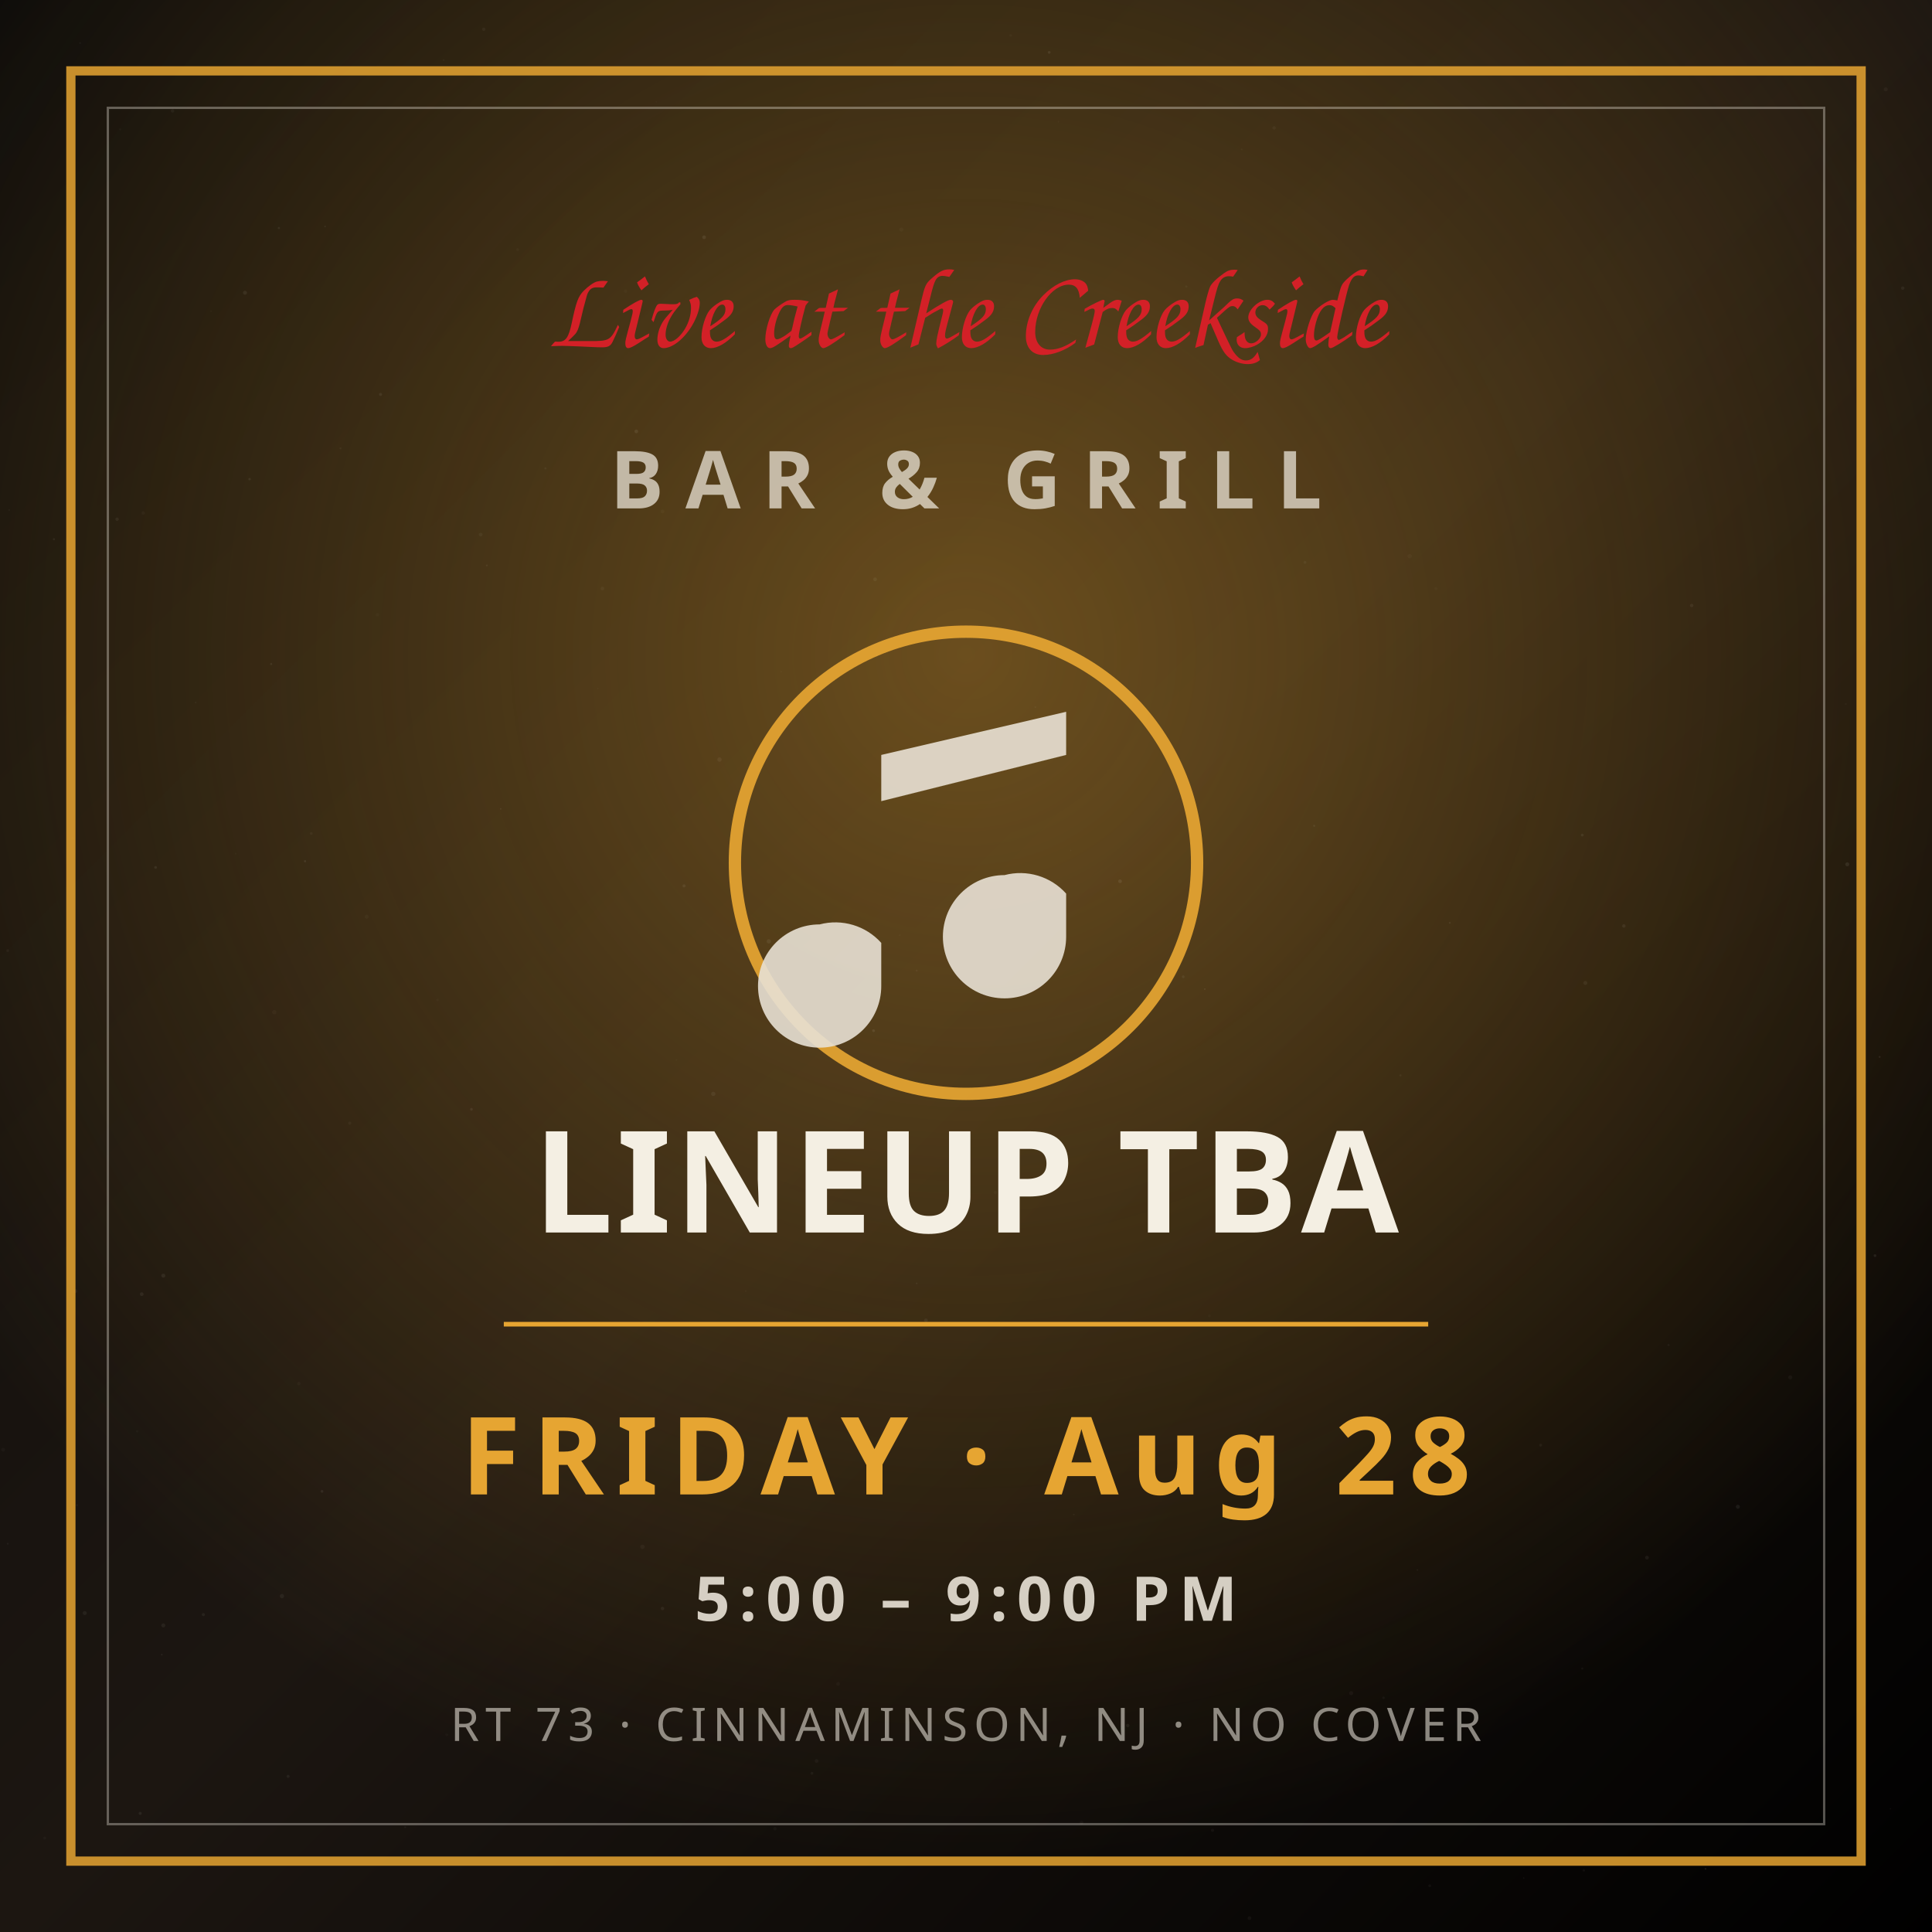
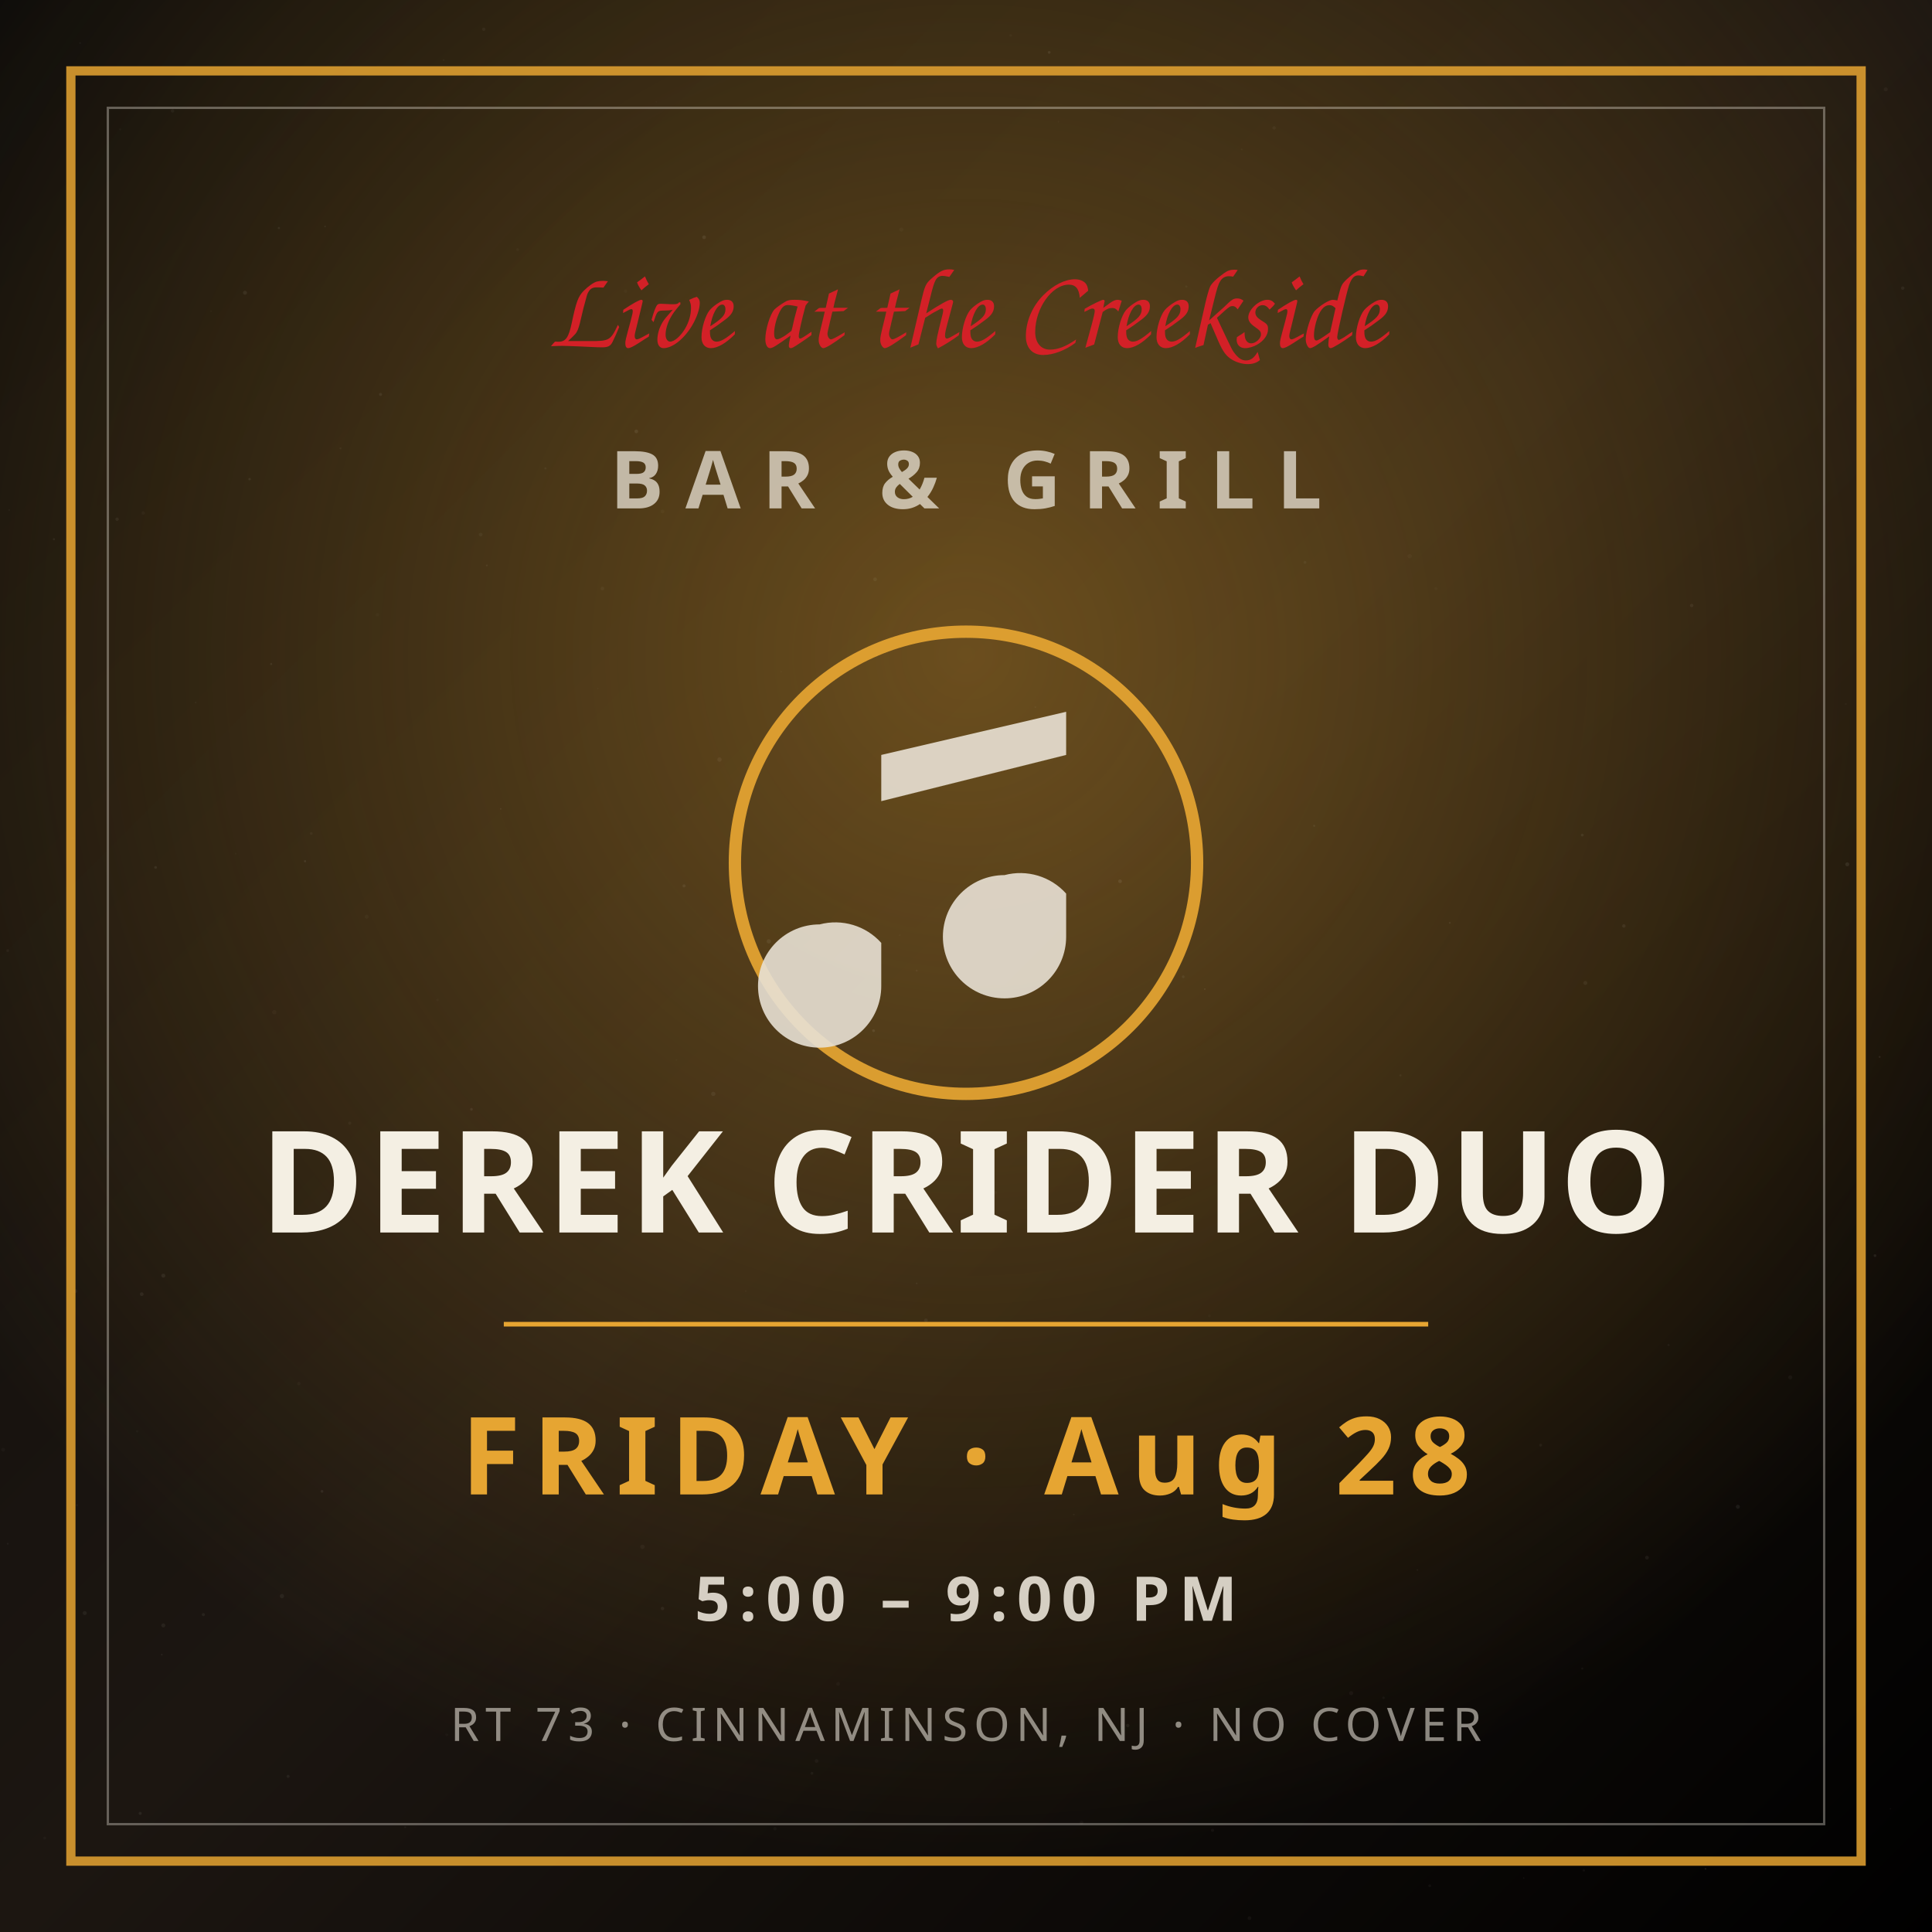
- <svg xmlns="http://www.w3.org/2000/svg" viewBox="0 0 1254 1254" role="img" aria-label="Lineup TBA live at the Creekside">
+ <svg xmlns="http://www.w3.org/2000/svg" viewBox="0 0 1254 1254" role="img" aria-label="Derek Crider Duo live at the Creekside">
  <defs>
    <linearGradient id="bg1" x1="0" y1="0" x2="1" y2="1">
      <stop offset="0" stop-color="#0C0B0A" />
      <stop offset="0.5" stop-color="#1C1611" />
      <stop offset="1" stop-color="#000" />
    </linearGradient>
    <radialGradient id="gl1" cx="50%" cy="34%" r="62%">
      <stop offset="0" stop-color="#E6A532" stop-opacity="0.40" />
      <stop offset="1" stop-color="#E6A532" stop-opacity="0" />
    </radialGradient>
  </defs>
  <rect width="1254" height="1254" fill="url(#bg1)" />
  <rect width="1254" height="1254" fill="url(#gl1)" />
  <circle cx="406" cy="189" r="1.1" fill="#F4EFE3" opacity="0.02" />
  <circle cx="672" cy="459" r="0.5" fill="#F4EFE3" opacity="0.05" />
  <circle cx="47" cy="544" r="0.5" fill="#F4EFE3" opacity="0.03" />
  <circle cx="532" cy="1037" r="0.5" fill="#F4EFE3" opacity="0.03" />
  <circle cx="787" cy="1188" r="1.0" fill="#F4EFE3" opacity="0.04" />
  <circle cx="1224" cy="58" r="1.3" fill="#F4EFE3" opacity="0.04" />
  <circle cx="181" cy="148" r="0.7" fill="#F4EFE3" opacity="0.07" />
  <circle cx="227" cy="729" r="1.0" fill="#F4EFE3" opacity="0.04" />
  <circle cx="687" cy="79" r="0.5" fill="#F4EFE3" opacity="0.03" />
  <circle cx="853" cy="536" r="0.7" fill="#F4EFE3" opacity="0.06" />
  <circle cx="568" cy="376" r="1.2" fill="#F4EFE3" opacity="0.06" />
  <circle cx="306" cy="720" r="0.9" fill="#F4EFE3" opacity="0.07" />
  <circle cx="915" cy="361" r="1.4" fill="#F4EFE3" opacity="0.03" />
  <circle cx="524" cy="949" r="0.6" fill="#F4EFE3" opacity="0.05" />
  <circle cx="49" cy="838" r="1.2" fill="#F4EFE3" opacity="0.05" />
  <circle cx="1098" cy="393" r="1.1" fill="#F4EFE3" opacity="0.06" />
  <circle cx="727" cy="572" r="1.2" fill="#F4EFE3" opacity="0.08" />
  <circle cx="595" cy="833" r="0.5" fill="#F4EFE3" opacity="0.06" />
  <circle cx="811" cy="1245" r="1.2" fill="#F4EFE3" opacity="0.04" />
  <circle cx="484" cy="838" r="0.4" fill="#F4EFE3" opacity="0.05" />
  <circle cx="211" cy="147" r="0.5" fill="#F4EFE3" opacity="0.07" />
  <circle cx="162" cy="311" r="0.8" fill="#F4EFE3" opacity="0.07" />
  <circle cx="101" cy="563" r="0.9" fill="#F4EFE3" opacity="0.07" />
  <circle cx="1027" cy="1083" r="0.7" fill="#F4EFE3" opacity="0.04" />
  <circle cx="450" cy="1109" r="1.4" fill="#F4EFE3" opacity="0.03" />
  <circle cx="221" cy="291" r="0.6" fill="#F4EFE3" opacity="0.05" />
  <circle cx="739" cy="329" r="0.4" fill="#F4EFE3" opacity="0.05" />
  <circle cx="463" cy="710" r="1.4" fill="#F4EFE3" opacity="0.06" />
  <circle cx="646" cy="774" r="1.1" fill="#F4EFE3" opacity="0.02" />
  <circle cx="1128" cy="978" r="1.3" fill="#F4EFE3" opacity="0.07" />
  <circle cx="492" cy="500" r="0.5" fill="#F4EFE3" opacity="0.06" />
  <circle cx="78" cy="84" r="0.6" fill="#F4EFE3" opacity="0.03" />
  <circle cx="426" cy="66" r="0.4" fill="#F4EFE3" opacity="0.03" />
  <circle cx="127" cy="456" r="0.4" fill="#F4EFE3" opacity="0.07" />
  <circle cx="770" cy="186" r="0.7" fill="#F4EFE3" opacity="0.04" />
  <circle cx="457" cy="154" r="1.2" fill="#F4EFE3" opacity="0.08" />
  <circle cx="584" cy="607" r="0.5" fill="#F4EFE3" opacity="0.03" />
  <circle cx="430" cy="332" r="1.2" fill="#F4EFE3" opacity="0.03" />
  <circle cx="29" cy="1193" r="0.9" fill="#F4EFE3" opacity="0.03" />
  <circle cx="681" cy="34" r="0.9" fill="#F4EFE3" opacity="0.08" />
  <circle cx="1083" cy="873" r="0.7" fill="#F4EFE3" opacity="0.04" />
  <circle cx="209" cy="968" r="0.9" fill="#F4EFE3" opacity="0.07" />
  <circle cx="413" cy="280" r="1.2" fill="#F4EFE3" opacity="0.08" />
  <circle cx="1069" cy="1011" r="1.2" fill="#F4EFE3" opacity="0.06" />
  <circle cx="284" cy="649" r="0.8" fill="#F4EFE3" opacity="0.02" />
  <circle cx="35" cy="350" r="0.7" fill="#F4EFE3" opacity="0.06" />
  <circle cx="1199" cy="561" r="1.3" fill="#F4EFE3" opacity="0.08" />
  <circle cx="1198" cy="457" r="0.6" fill="#F4EFE3" opacity="0.03" />
  <circle cx="247" cy="256" r="1.0" fill="#F4EFE3" opacity="0.07" />
  <circle cx="1054" cy="601" r="1.1" fill="#F4EFE3" opacity="0.07" />
  <circle cx="106" cy="828" r="1.3" fill="#F4EFE3" opacity="0.07" />
  <circle cx="941" cy="599" r="0.6" fill="#F4EFE3" opacity="0.07" />
  <circle cx="417" cy="1004" r="1.4" fill="#F4EFE3" opacity="0.04" />
  <circle cx="503" cy="1187" r="1.1" fill="#F4EFE3" opacity="0.03" />
  <circle cx="159" cy="190" r="1.3" fill="#F4EFE3" opacity="0.07" />
  <circle cx="183" cy="1036" r="1.4" fill="#F4EFE3" opacity="0.06" />
  <circle cx="439" cy="688" r="0.5" fill="#F4EFE3" opacity="0.02" />
  <circle cx="1217" cy="815" r="0.9" fill="#F4EFE3" opacity="0.08" />
  <circle cx="544" cy="1093" r="1.2" fill="#F4EFE3" opacity="0.03" />
  <circle cx="316" cy="367" r="0.6" fill="#F4EFE3" opacity="0.06" />
  <circle cx="325" cy="525" r="0.5" fill="#F4EFE3" opacity="0.07" />
  <circle cx="444" cy="575" r="1.0" fill="#F4EFE3" opacity="0.07" />
  <circle cx="527" cy="1151" r="0.9" fill="#F4EFE3" opacity="0.05" />
  <circle cx="656" cy="23" r="0.8" fill="#F4EFE3" opacity="0.03" />
  <circle cx="5" cy="1002" r="0.6" fill="#F4EFE3" opacity="0.05" />
  <circle cx="909" cy="698" r="0.7" fill="#F4EFE3" opacity="0.05" />
  <circle cx="697" cy="983" r="0.5" fill="#F4EFE3" opacity="0.05" />
  <circle cx="312" cy="347" r="1.2" fill="#F4EFE3" opacity="0.05" />
  <circle cx="704" cy="953" r="1.3" fill="#F4EFE3" opacity="0.05" />
  <circle cx="768" cy="634" r="0.9" fill="#F4EFE3" opacity="0.06" />
  <circle cx="567" cy="669" r="0.9" fill="#F4EFE3" opacity="0.08" />
  <circle cx="877" cy="1099" r="1.3" fill="#F4EFE3" opacity="0.04" />
  <circle cx="702" cy="1183" r="1.2" fill="#F4EFE3" opacity="0.03" />
  <circle cx="153" cy="554" r="0.5" fill="#F4EFE3" opacity="0.03" />
  <circle cx="92" cy="840" r="1.2" fill="#F4EFE3" opacity="0.07" />
  <circle cx="194" cy="898" r="1.1" fill="#F4EFE3" opacity="0.03" />
  <circle cx="1107" cy="1213" r="0.6" fill="#F4EFE3" opacity="0.08" />
  <circle cx="499" cy="611" r="1.4" fill="#F4EFE3" opacity="0.07" />
  <circle cx="202" cy="541" r="0.9" fill="#F4EFE3" opacity="0.04" />
  <circle cx="245" cy="399" r="1.1" fill="#F4EFE3" opacity="0.02" />
  <circle cx="695" cy="552" r="0.4" fill="#F4EFE3" opacity="0.04" />
  <circle cx="782" cy="642" r="0.5" fill="#F4EFE3" opacity="0.08" />
  <circle cx="989" cy="1219" r="0.5" fill="#F4EFE3" opacity="0.04" />
  <circle cx="50" cy="977" r="0.7" fill="#F4EFE3" opacity="0.03" />
  <circle cx="530" cy="1143" r="1.2" fill="#F4EFE3" opacity="0.04" />
  <circle cx="187" cy="1153" r="1.0" fill="#F4EFE3" opacity="0.06" />
  <circle cx="112" cy="72" r="1.1" fill="#F4EFE3" opacity="0.05" />
  <circle cx="91" cy="1177" r="1.0" fill="#F4EFE3" opacity="0.07" />
  <circle cx="105" cy="1074" r="0.5" fill="#F4EFE3" opacity="0.07" />
  <circle cx="569" cy="425" r="1.0" fill="#F4EFE3" opacity="0.08" />
  <circle cx="336" cy="162" r="0.9" fill="#F4EFE3" opacity="0.03" />
  <circle cx="137" cy="202" r="0.5" fill="#F4EFE3" opacity="0.03" />
  <circle cx="391" cy="382" r="1.2" fill="#F4EFE3" opacity="0.04" />
  <circle cx="627" cy="223" r="0.7" fill="#F4EFE3" opacity="0.02" />
  <circle cx="314" cy="19" r="1.1" fill="#F4EFE3" opacity="0.05" />
  <circle cx="238" cy="595" r="1.3" fill="#F4EFE3" opacity="0.03" />
  <circle cx="1027" cy="542" r="0.9" fill="#F4EFE3" opacity="0.07" />
  <circle cx="493" cy="635" r="1.1" fill="#F4EFE3" opacity="0.08" />
  <circle cx="430" cy="1044" r="1.1" fill="#F4EFE3" opacity="0.06" />
  <circle cx="507" cy="436" r="0.5" fill="#F4EFE3" opacity="0.03" />
  <circle cx="89" cy="929" r="0.7" fill="#F4EFE3" opacity="0.03" />
  <circle cx="106" cy="1055" r="1.3" fill="#F4EFE3" opacity="0.06" />
  <circle cx="354" cy="304" r="0.7" fill="#F4EFE3" opacity="0.05" />
  <circle cx="198" cy="559" r="0.7" fill="#F4EFE3" opacity="0.08" />
  <circle cx="1220" cy="686" r="0.6" fill="#F4EFE3" opacity="0.08" />
  <circle cx="388" cy="447" r="0.4" fill="#F4EFE3" opacity="0.04" />
  <circle cx="595" cy="630" r="0.6" fill="#F4EFE3" opacity="0.05" />
  <circle cx="6" cy="331" r="0.5" fill="#F4EFE3" opacity="0.04" />
  <circle cx="52" cy="28" r="0.7" fill="#F4EFE3" opacity="0.03" />
  <circle cx="734" cy="664" r="1.2" fill="#F4EFE3" opacity="0.06" />
  <circle cx="898" cy="1102" r="0.8" fill="#F4EFE3" opacity="0.04" />
  <circle cx="1235" cy="187" r="1.1" fill="#F4EFE3" opacity="0.06" />
  <circle cx="55" cy="1047" r="1.3" fill="#F4EFE3" opacity="0.06" />
  <circle cx="920" cy="1019" r="0.5" fill="#F4EFE3" opacity="0.05" />
  <circle cx="632" cy="1047" r="1.2" fill="#F4EFE3" opacity="0.07" />
  <circle cx="732" cy="1120" r="1.1" fill="#F4EFE3" opacity="0.06" />
  <circle cx="288" cy="39" r="0.5" fill="#F4EFE3" opacity="0.04" />
  <circle cx="132" cy="1048" r="1.0" fill="#F4EFE3" opacity="0.06" />
  <circle cx="785" cy="854" r="0.9" fill="#F4EFE3" opacity="0.02" />
  <circle cx="1000" cy="938" r="0.9" fill="#F4EFE3" opacity="0.05" />
  <circle cx="827" cy="83" r="1.1" fill="#F4EFE3" opacity="0.04" />
  <circle cx="93" cy="333" r="1.1" fill="#F4EFE3" opacity="0.03" />
  <circle cx="928" cy="1224" r="0.9" fill="#F4EFE3" opacity="0.04" />
  <circle cx="601" cy="857" r="1.2" fill="#F4EFE3" opacity="0.06" />
  <circle cx="806" cy="97" r="0.5" fill="#F4EFE3" opacity="0.04" />
  <circle cx="932" cy="382" r="1.0" fill="#F4EFE3" opacity="0.02" />
  <circle cx="76" cy="337" r="1.1" fill="#F4EFE3" opacity="0.06" />
  <circle cx="847" cy="365" r="0.9" fill="#F4EFE3" opacity="0.05" />
  <circle cx="585" cy="149" r="1.3" fill="#F4EFE3" opacity="0.03" />
  <circle cx="1227" cy="1174" r="0.4" fill="#F4EFE3" opacity="0.05" />
  <circle cx="1028" cy="1214" r="0.8" fill="#F4EFE3" opacity="0.04" />
  <circle cx="263" cy="1186" r="0.6" fill="#F4EFE3" opacity="0.05" />
  <circle cx="178" cy="657" r="1.4" fill="#F4EFE3" opacity="0.03" />
  <circle cx="1029" cy="638" r="1.3" fill="#F4EFE3" opacity="0.06" />
  <circle cx="290" cy="1126" r="0.9" fill="#F4EFE3" opacity="0.02" />
  <circle cx="5" cy="617" r="0.9" fill="#F4EFE3" opacity="0.04" />
  <circle cx="176" cy="431" r="0.7" fill="#F4EFE3" opacity="0.07" />
  <circle cx="2" cy="941" r="1.2" fill="#F4EFE3" opacity="0.03" />
  <circle cx="1162" cy="894" r="1.3" fill="#F4EFE3" opacity="0.04" />
  <circle cx="467" cy="493" r="1.4" fill="#F4EFE3" opacity="0.06" />
  <rect x="46" y="46" width="1162" height="1162" fill="none" stroke="#E6A532" stroke-width="6" stroke-opacity="0.85" />
  <rect x="70" y="70" width="1114" height="1114" fill="none" stroke="#F4EFE3" stroke-width="1.5" stroke-opacity="0.35" />
  <text x="627.0" y="225" font-family="Yellowtail, cursive" font-size="74" fill="#D32027" text-anchor="middle">Live at the Creekside</text>
  <text x="627.0" y="330" font-family="Oswald, sans-serif" font-weight="700" font-size="52" letter-spacing="14" fill="#F4EFE3" fill-opacity="0.7" text-anchor="middle">BAR &amp; GRILL</text>
  <g opacity="0.92">
    <circle cx="627.0" cy="560" r="150" fill="none" stroke="#E6A532" stroke-width="8" />
    <path d="M 572.0 490 v150 a40 40 0 1 1 -40 -40 a40 40 0 0 1 40 12 v-92 l120 -30 v118 a40 40 0 1 1 -40 -40 a40 40 0 0 1 40 12 v-118 z" fill="#F4EFE3" fill-opacity="0.9" />
  </g>
-   <text x="627.0" y="800" font-family="Oswald, sans-serif" font-weight="700" font-size="92" letter-spacing="2" fill="#F4EFE3" text-anchor="middle">LINEUP TBA</text>
+   <text x="627.0" y="800" font-family="Oswald, sans-serif" font-weight="700" font-size="92" letter-spacing="2" fill="#F4EFE3" text-anchor="middle">DEREK CRIDER DUO</text>
  <rect x="327.0" y="858" width="600" height="3" fill="#E6A532" />
  <text x="627.0" y="970" font-family="Oswald, sans-serif" font-weight="600" font-size="70" letter-spacing="8" fill="#E6A532" text-anchor="middle">FRIDAY · Aug 28</text>
  <text x="627.0" y="1052" font-family="Manrope, sans-serif" font-weight="700" font-size="40" letter-spacing="6" fill="#F4EFE3" fill-opacity="0.85" text-anchor="middle">5:00 – 9:00 PM</text>
  <text x="627.0" y="1130" font-family="Manrope, sans-serif" font-size="30" letter-spacing="4" fill="#F4EFE3" fill-opacity="0.55" text-anchor="middle">RT 73 · CINNAMINSON, NJ · NO COVER</text>
</svg>
